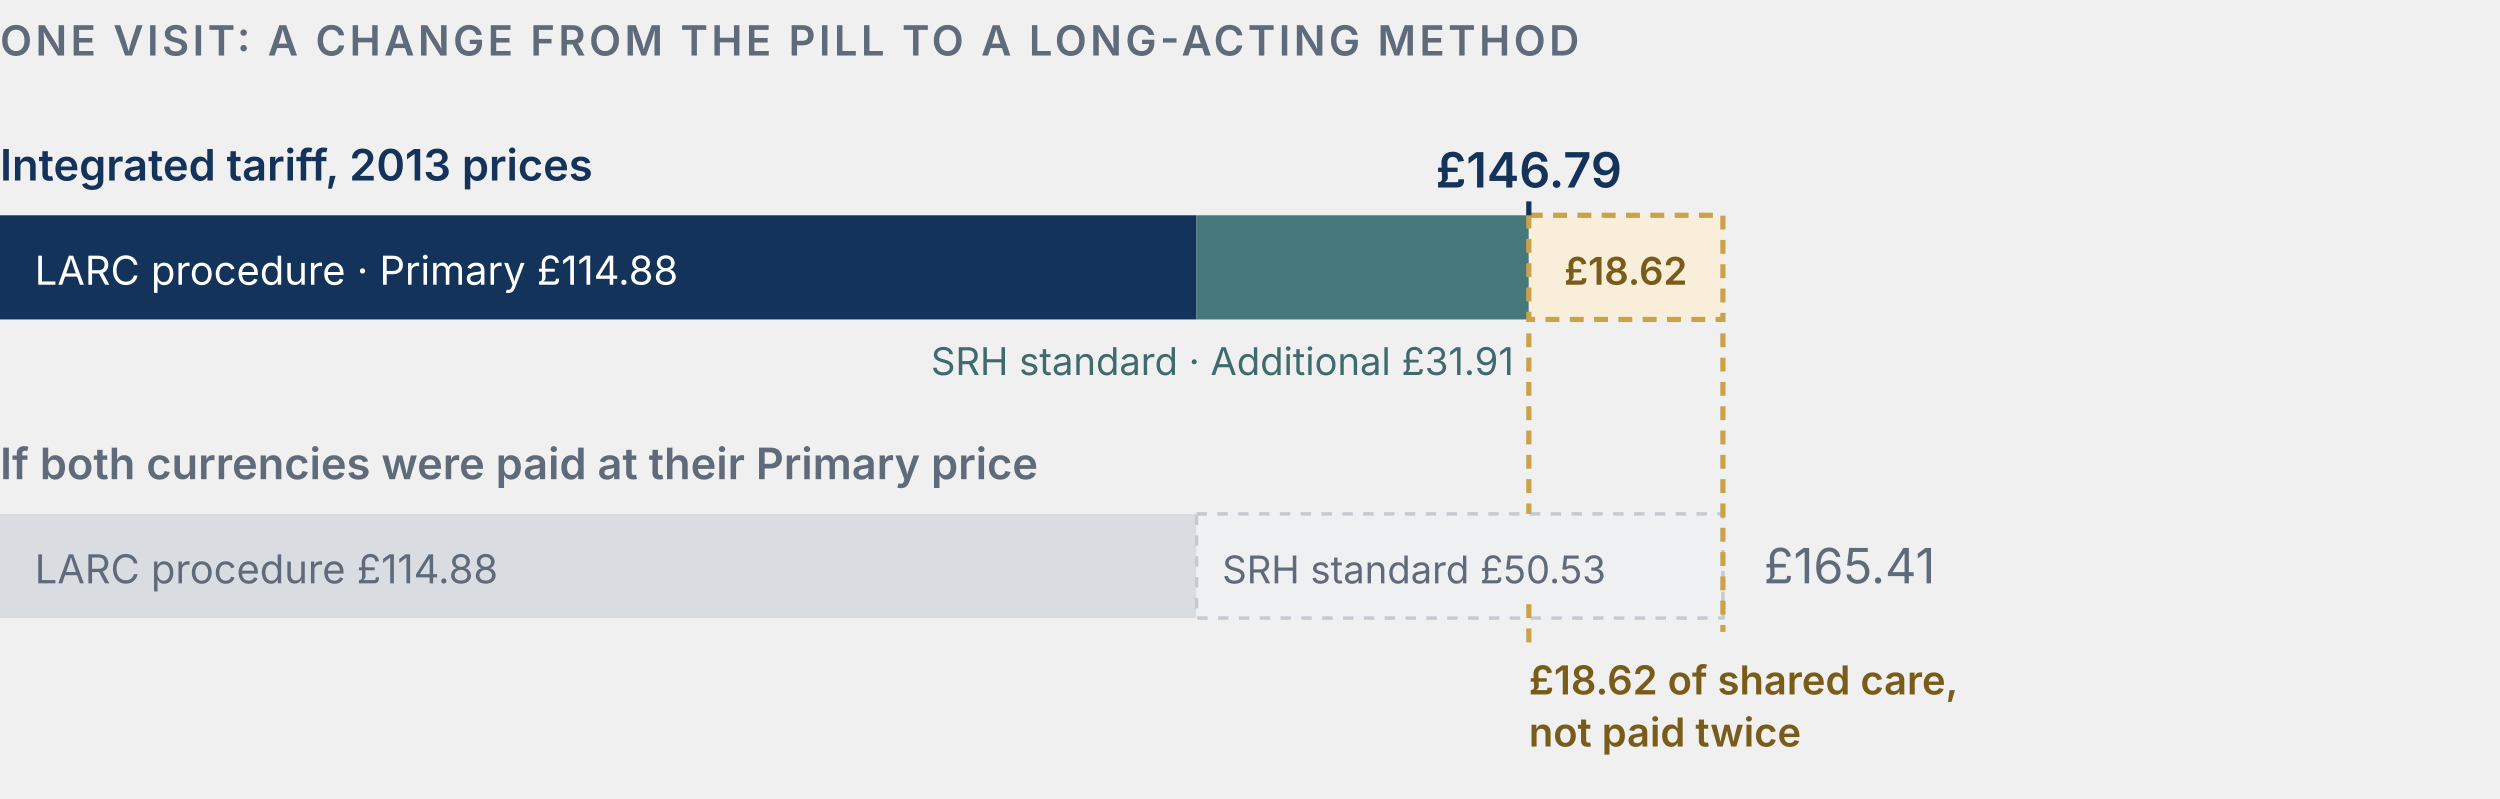
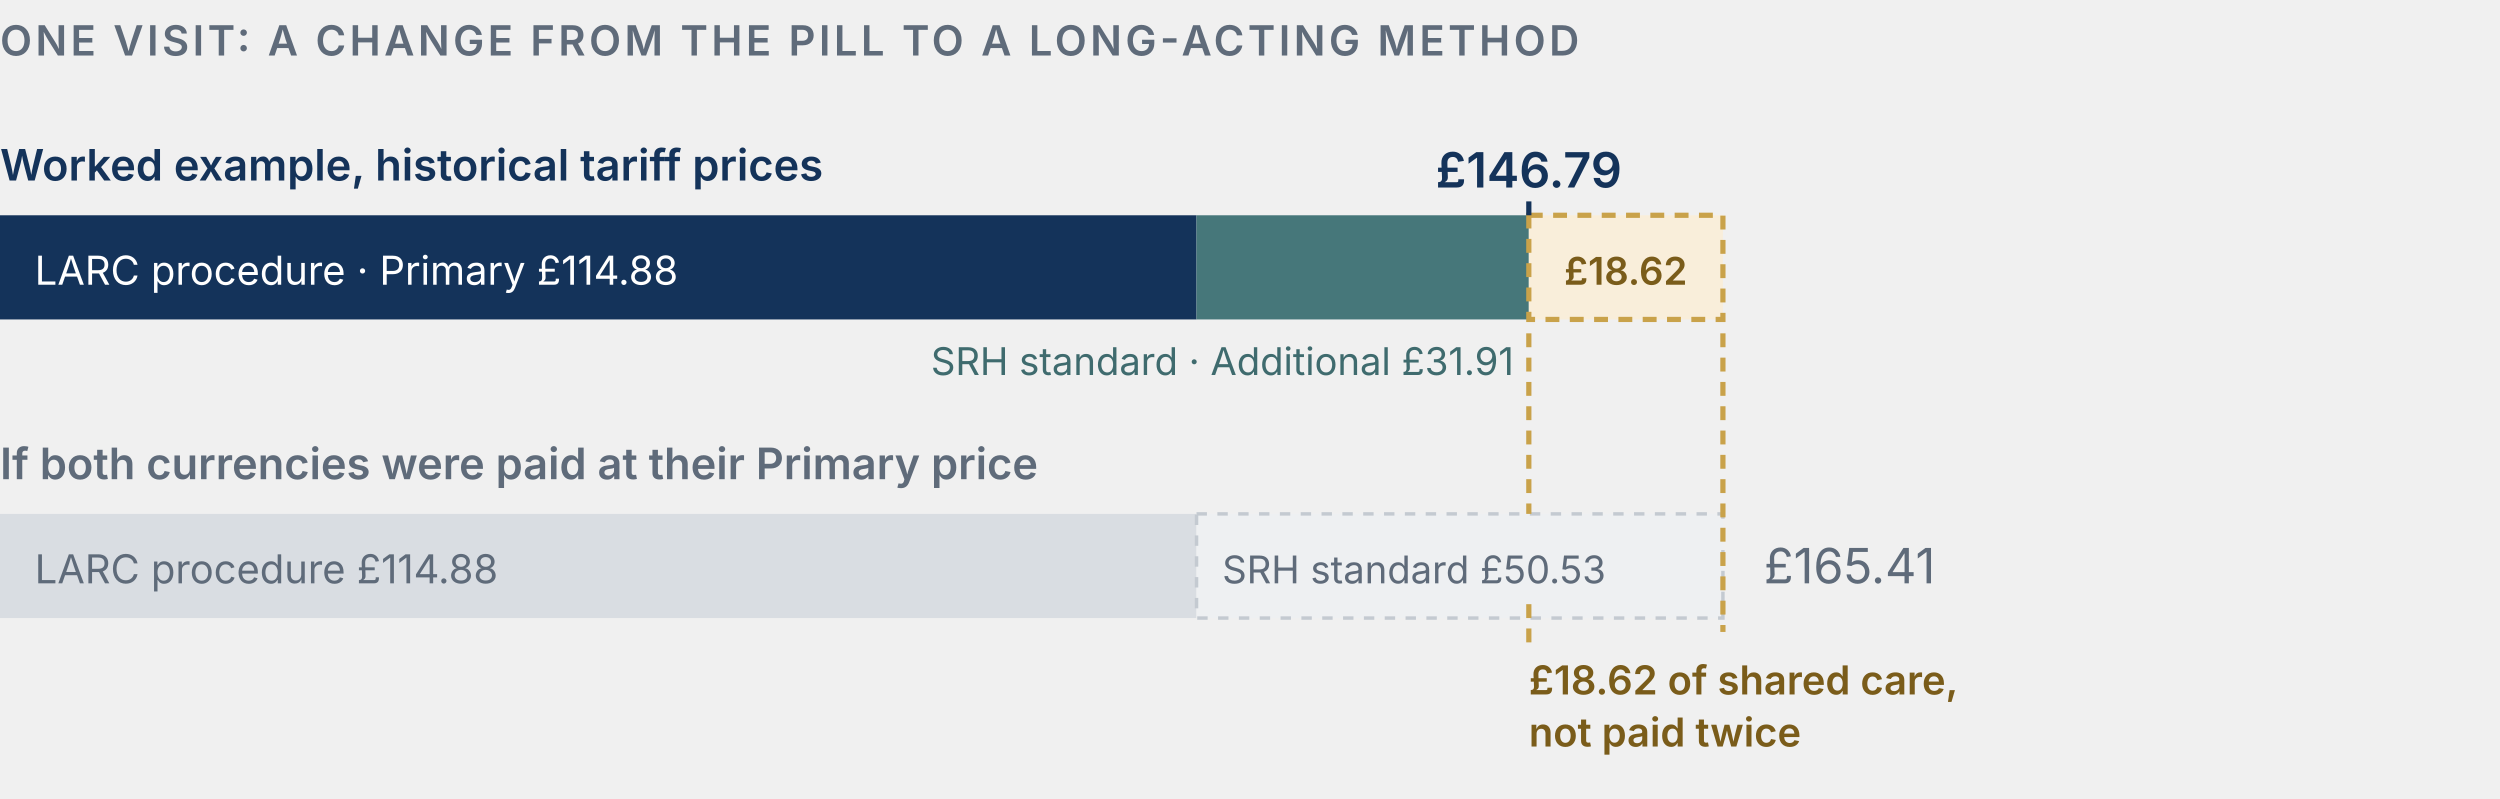
<svg xmlns="http://www.w3.org/2000/svg" viewBox="0 0 720 230" font-family="Inter, -apple-system, Segoe UI, Roboto, sans-serif">
  <text x="0" y="16" font-size="12" font-weight="600" fill="#5f6b7a" letter-spacing="1">ONE VISIT: A CHANGE FROM THE PILL TO A LONG-ACTING METHOD</text>
-   <text x="0" y="52" font-size="12.5" fill="#14335a" font-weight="600">Integrated tariff, 2013 prices</text>
+   <text x="0" y="52" font-size="12.5" fill="#14335a" font-weight="600">Worked example, historical tariff prices</text>
  <rect x="0" y="62" width="344.6" height="30" fill="#14335a" />
  <text x="10" y="82" font-size="11.5" fill="#fff">LARC procedure · Primary £114.88</text>
  <rect x="344.6" y="62" width="95.7" height="30" fill="#46777a" />
  <rect x="440.3" y="62" width="55.9" height="30" fill="#f9eeda" stroke="#c9a24a" stroke-width="1.5" stroke-dasharray="4 3" />
  <text x="468.2" y="82" font-size="11" fill="#7a5c1a" text-anchor="middle" font-weight="600">£18.62</text>
  <text x="440.3" y="54" font-size="14" fill="#14335a" font-weight="600" text-anchor="middle">£146.79</text>
  <line x1="440.3" y1="58" x2="440.3" y2="62" stroke="#14335a" stroke-width="1.5" />
  <text x="436" y="108" font-size="11" fill="#3f6b6e" text-anchor="end">SRH standard · Additional £31.91</text>
  <text x="0" y="138" font-size="12.5" fill="#5f6b7a" font-weight="600">If both currencies were paid at their Primary price</text>
  <rect x="0" y="148" width="344.6" height="30" fill="#d9dde2" />
  <text x="10" y="168" font-size="11.5" fill="#5f6b7a">LARC procedure £114.88</text>
  <rect x="344.6" y="148" width="151.6" height="30" fill="#eef0f2" stroke="#c4cad1" stroke-dasharray="3 3" />
  <text x="352" y="168" font-size="11" fill="#5f6b7a">SRH standard £50.53</text>
  <text x="508" y="168" font-size="14" fill="#5f6b7a">£165.41</text>
  <line x1="440.3" y1="96" x2="440.3" y2="148" stroke="#c9a24a" stroke-width="1.5" stroke-dasharray="4 3" />
  <line x1="440.3" y1="174" x2="440.3" y2="186" stroke="#c9a24a" stroke-width="1.5" stroke-dasharray="4 3" />
  <line x1="496.2" y1="96" x2="496.2" y2="182" stroke="#c9a24a" stroke-width="1.5" stroke-dasharray="4 3" />
  <text x="440.3" y="200" font-size="11.5" fill="#7a5c1a" font-weight="600">£18.62 of shared care,</text>
  <text x="440.3" y="215" font-size="11.5" fill="#7a5c1a" font-weight="600">not paid twice</text>
</svg>
